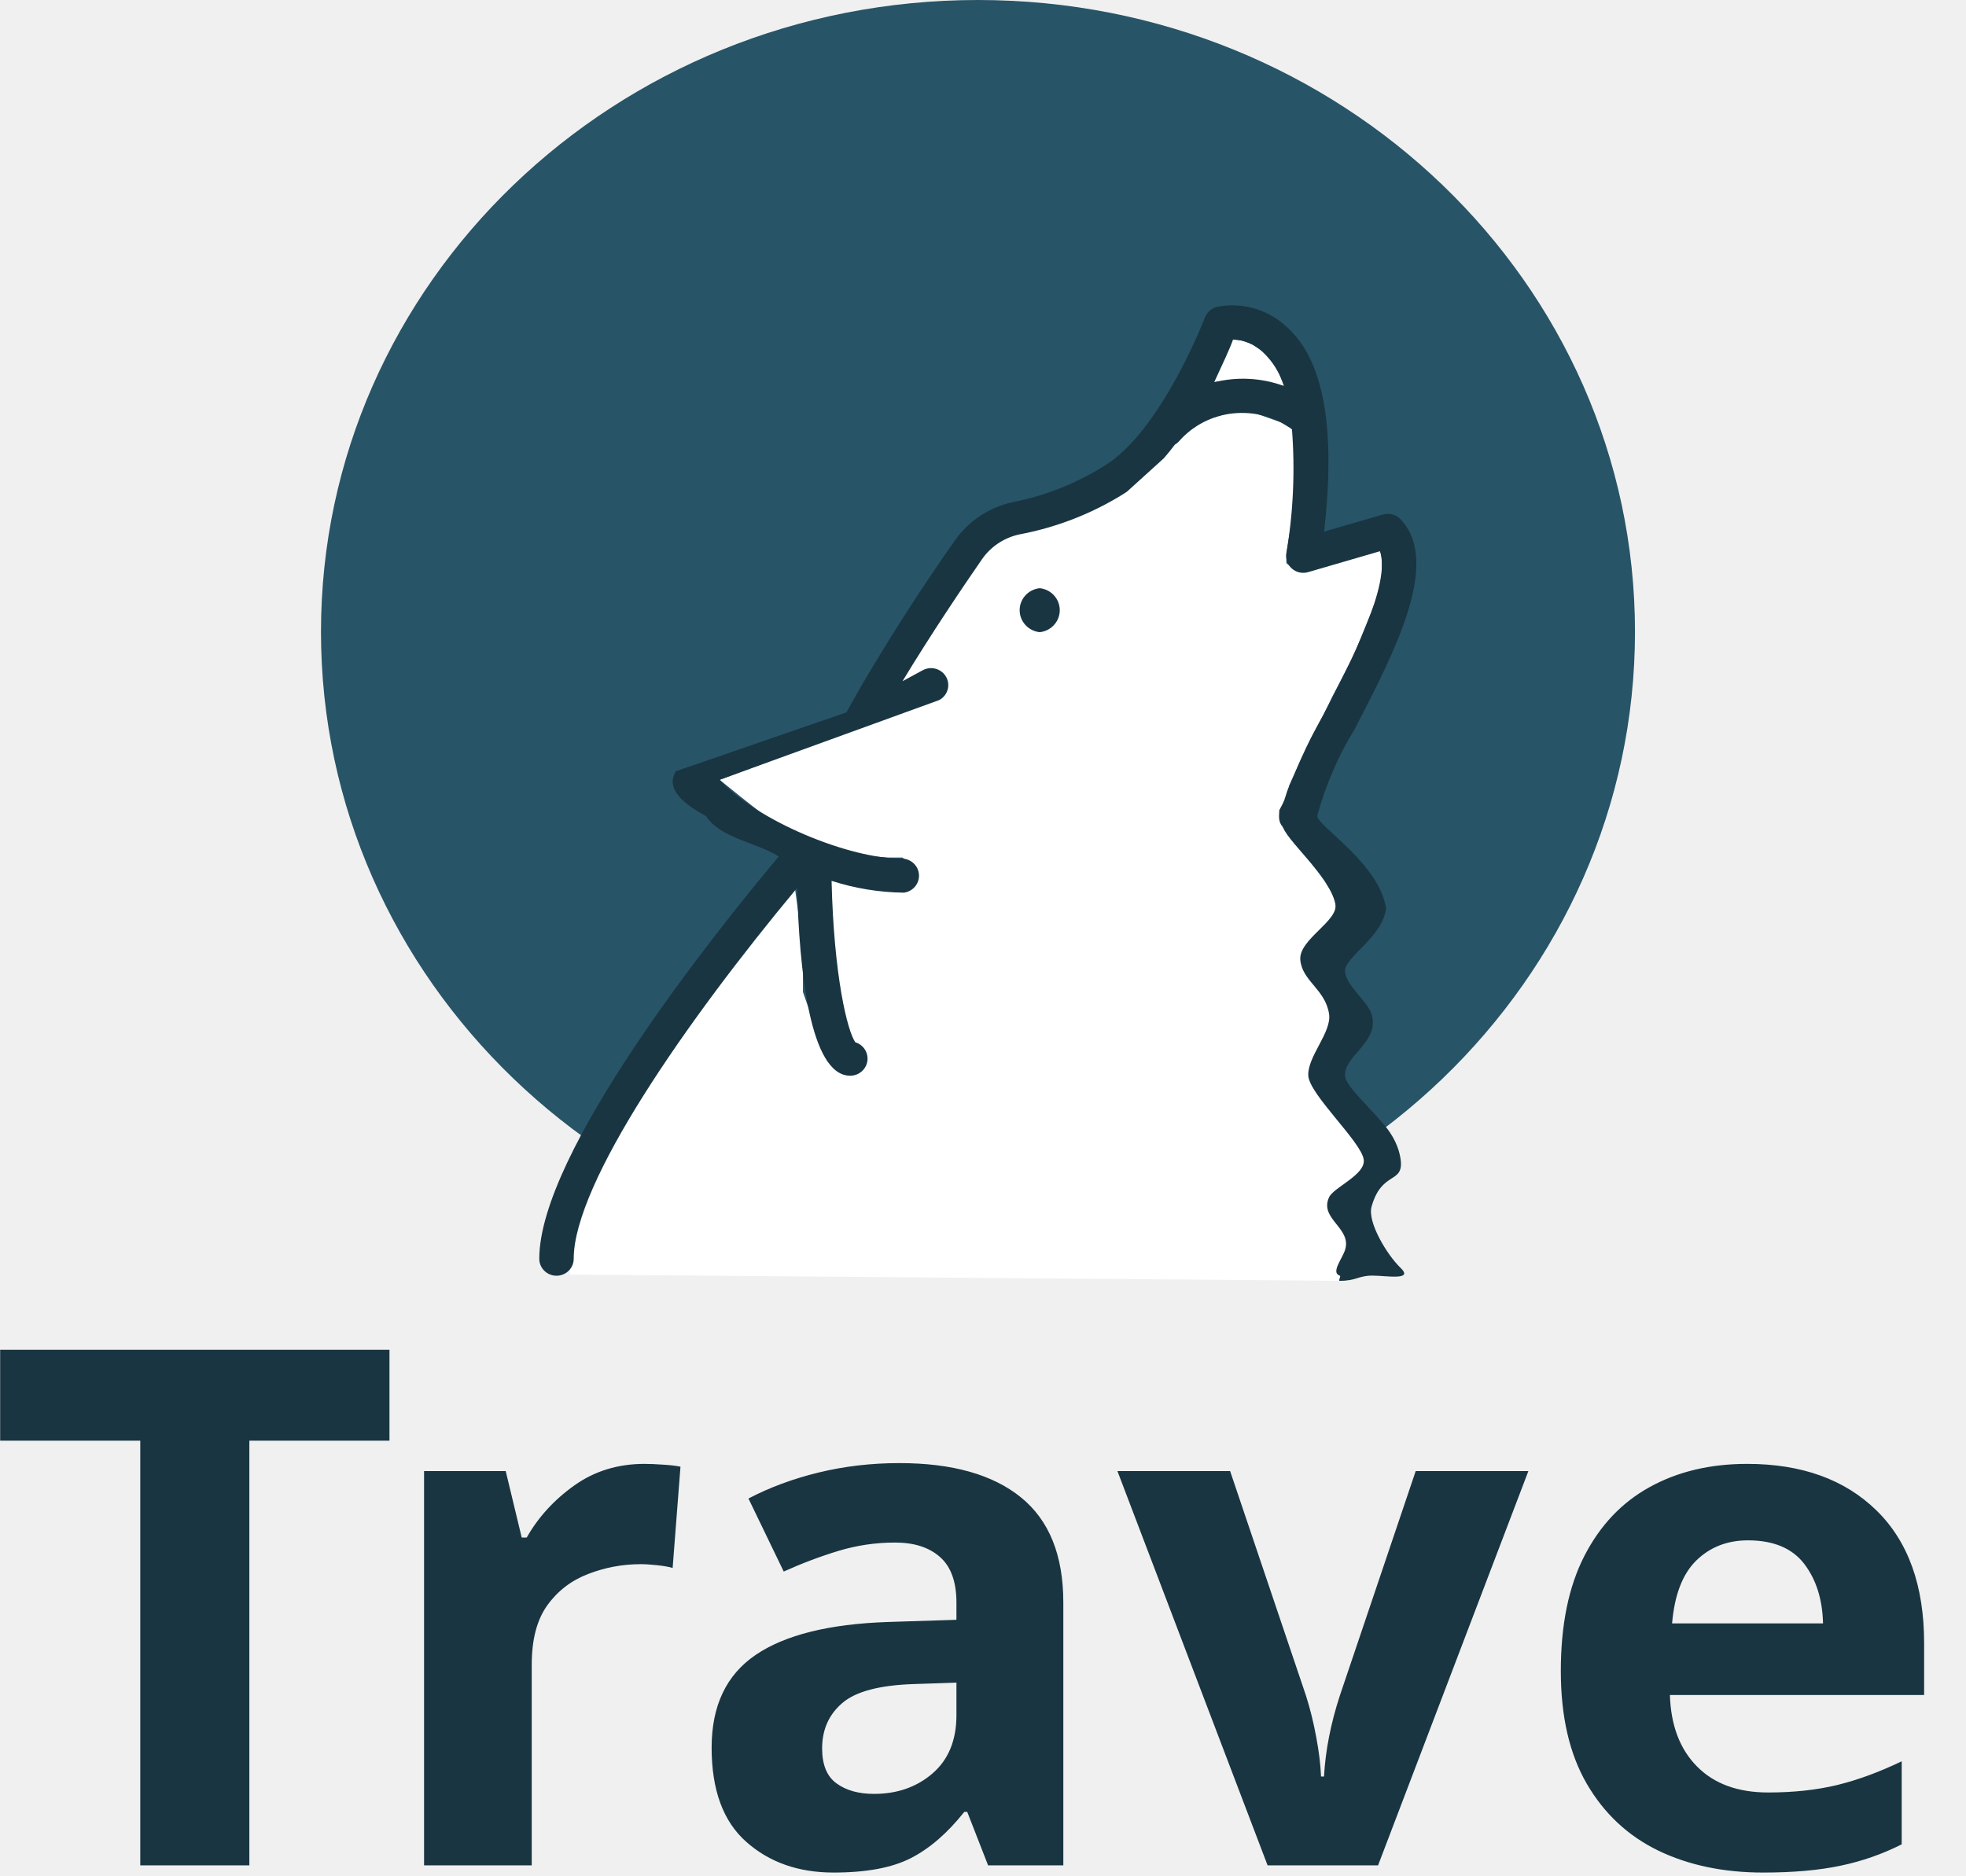
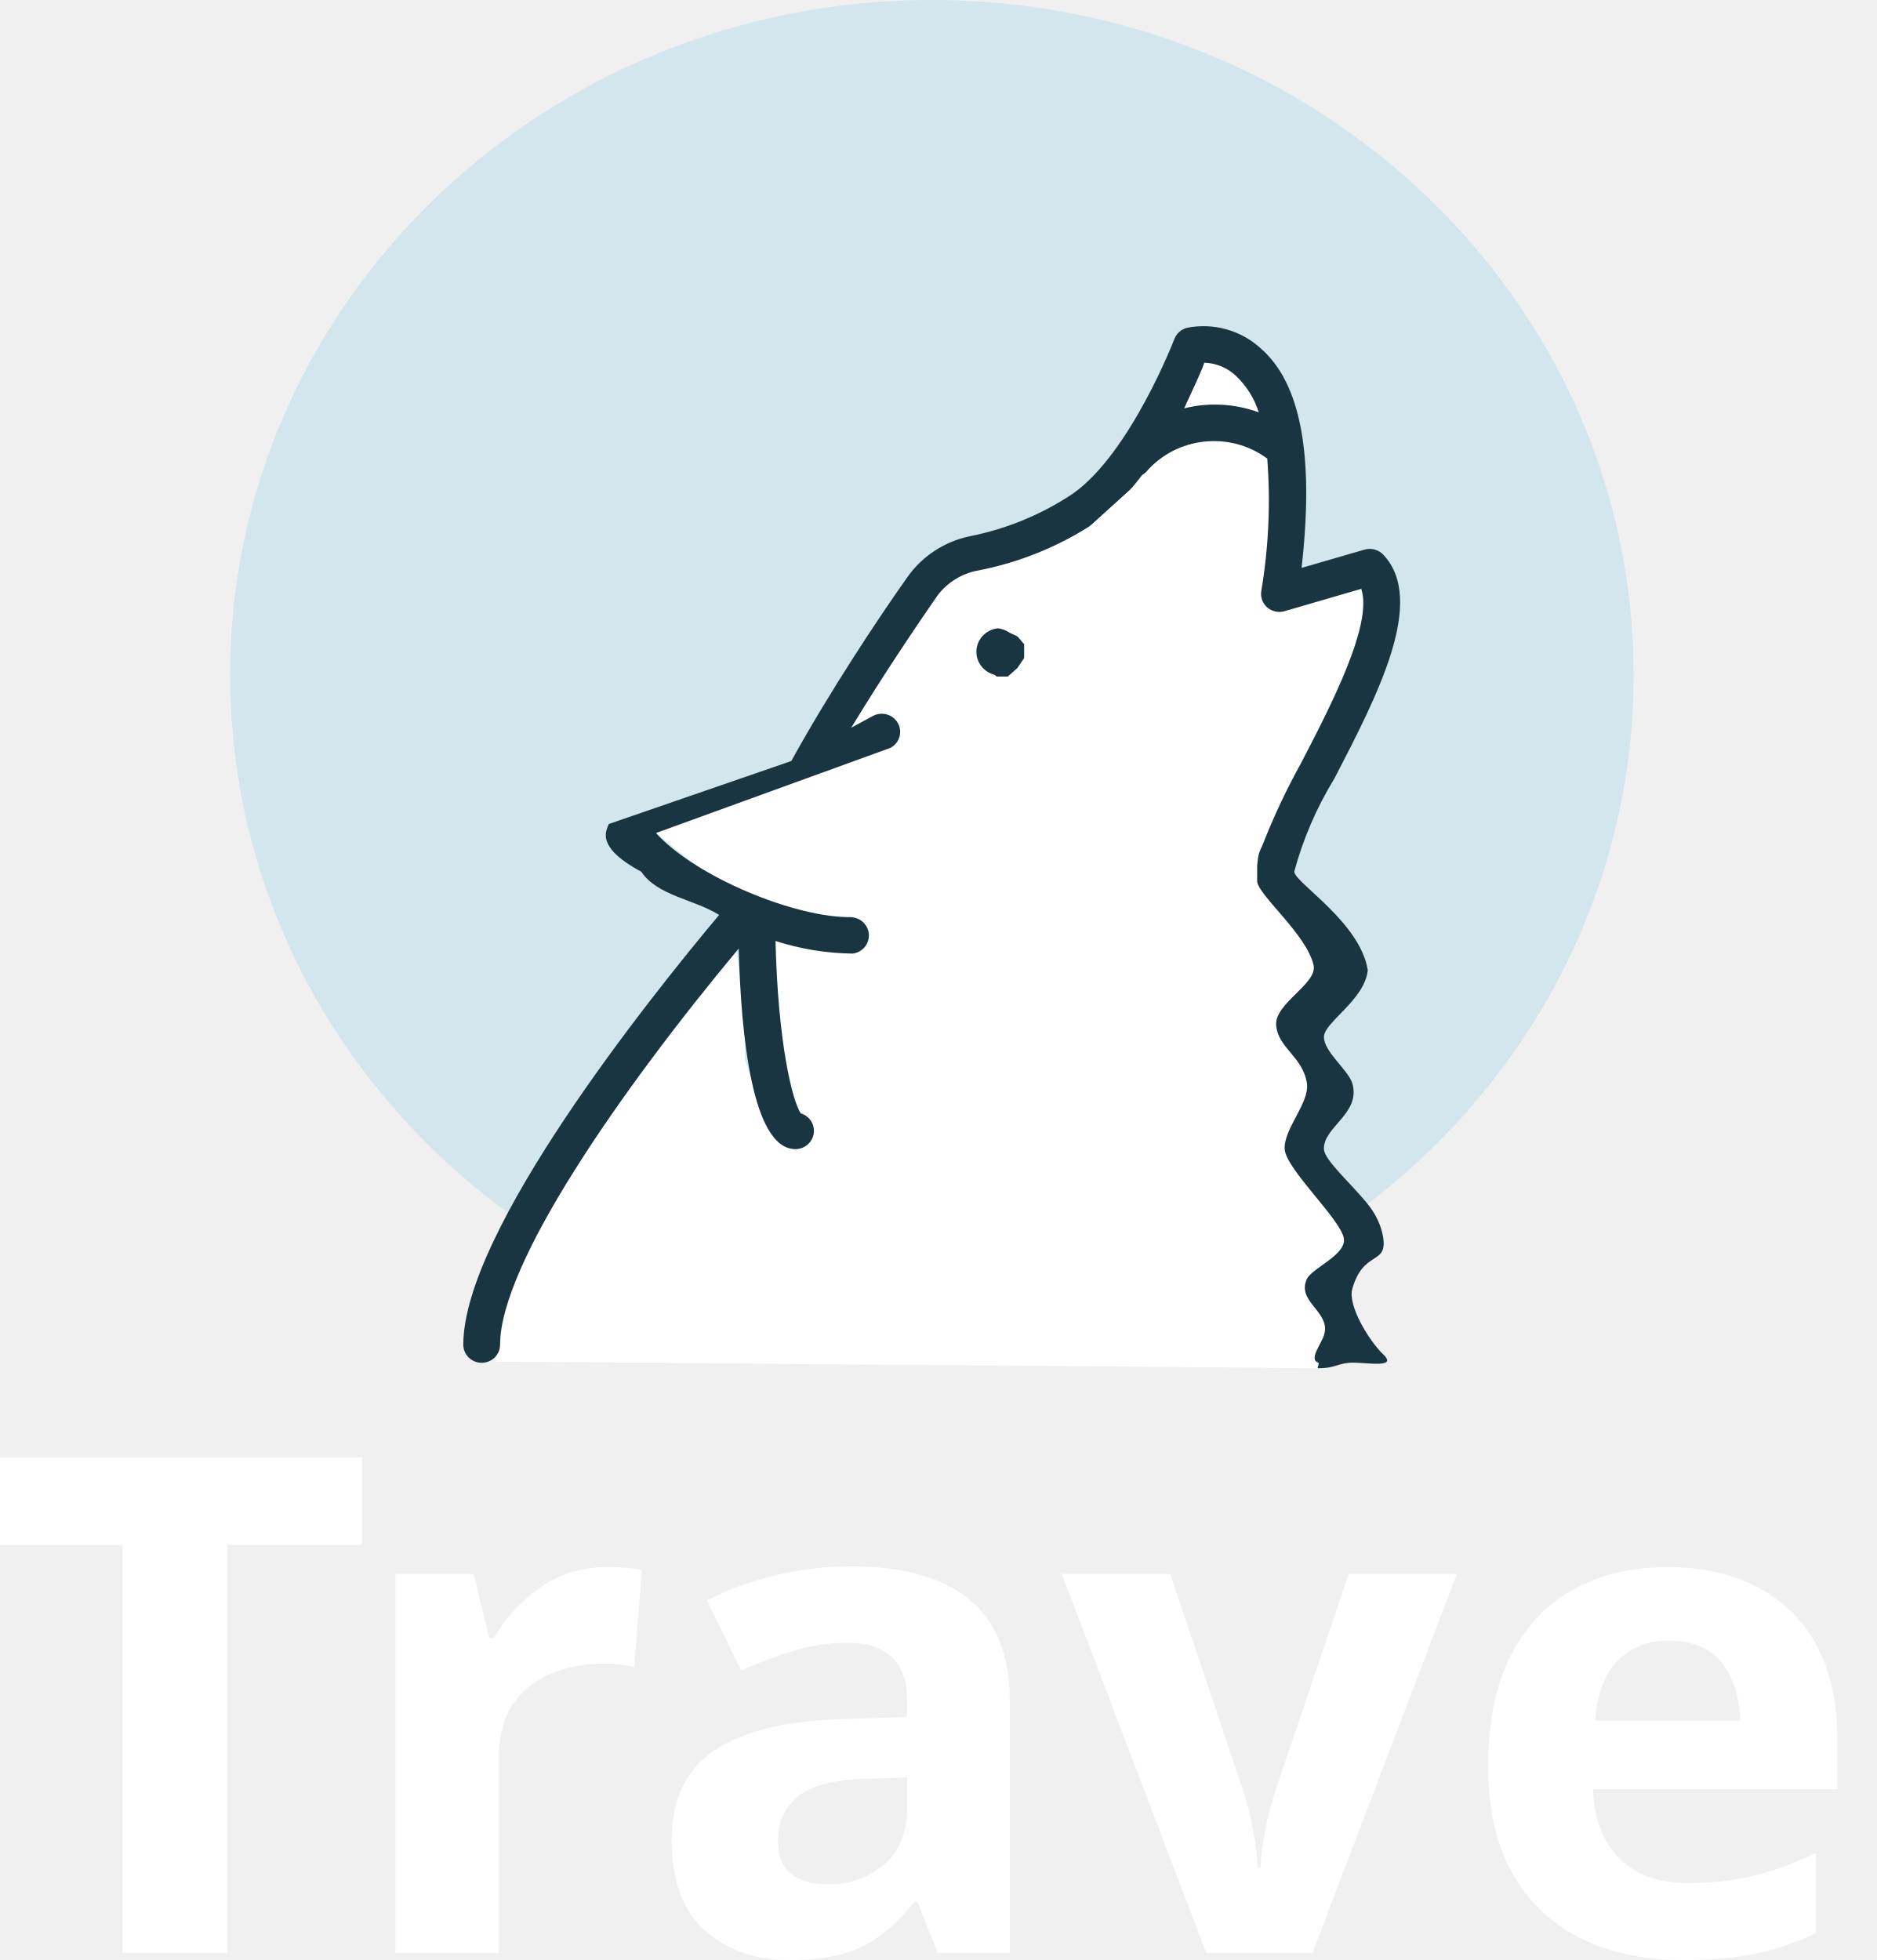
- <svg xmlns="http://www.w3.org/2000/svg" width="196px" height="187px" viewBox="0 0 196 187" version="1.1">
-   <g id="Style-Guide" stroke="none" stroke-width="1" fill="none" fill-rule="evenodd">
-     <g transform="translate(-602, -1544)" id="Logo-Color">
-       <g transform="translate(0, 1439)">
-         <g id="Logo" transform="translate(592, 105)">
-           <g>
-             <ellipse id="Oval" fill="#285467" cx="107.5" cy="63" rx="65.5" ry="63" />
-             <g id="whitewolf" transform="translate(63, 30)">
-               <g id="noun_Wolf_1080124">
-                 <g id="Group" transform="translate(3.814286, 3.857143)">
-                   <path d="M0,93.235 L0,91.647 C0.937,88.069 2.113,84.824 3.529,81.913 C4.946,79.002 7.479,74.623 11.129,68.775 C13.789,65.125 15.791,62.417 17.133,60.651 C18.475,58.886 20.238,56.871 22.423,54.607 C22.965,58.323 23.235,60.954 23.235,62.5 C23.235,64.047 23.235,64.901 23.235,65.062 L25.617,71.861 L27.473,73.31 L29.183,71.861 L29.183,70.757 C28.622,70.617 28.221,70.358 27.982,69.98 C27.742,69.602 27.432,68.74 27.053,67.394 C26.747,66.003 26.462,64.371 26.199,62.5 C25.936,60.629 25.742,57.764 25.617,53.906 L33.402,54.607 L34.334,53.906 C34.467,53.385 34.467,52.996 34.334,52.74 C34.2,52.484 33.808,52.122 33.158,51.653 L31.788,51.653 C30.228,51.559 29.065,51.422 28.297,51.244 C27.53,51.066 26.469,50.686 25.114,50.105 C22.969,49.474 21.488,48.894 20.671,48.365 C19.853,47.836 17.94,46.348 14.932,43.9 L36.348,35.904 L37.215,34.131 L36.67,32.975 L36.437,32.975 L35.737,34.131 L32.573,34.131 C35.835,29.009 38.208,25.391 39.693,23.276 C41.177,21.162 42.013,20.219 42.199,20.446 C42.706,20.061 43.239,19.78 43.796,19.605 C46.423,18.506 50.315,16.937 55.47,14.897 L56.831,24.792 L59.921,36.773 L65.172,45.643 L67.586,47.333 C68.267,47.757 68.799,48.02 69.18,48.122 C69.561,48.225 70.026,48.306 70.574,48.365 C70.775,48.383 70.918,48.44 71.004,48.536 C72.935,50.681 74.111,52.565 74.963,53.473 C75.453,53.996 75.371,54.252 75.648,54.607 C75.924,54.962 76.373,55.898 76.379,56.821 C76.379,56.924 77.263,57.066 77.177,57.302 C77.059,57.628 76.845,57.955 76.719,58.116 C76.445,58.465 76.73,58.104 76.379,58.428 C76.027,58.752 75.796,58.923 75.648,59.062 C75.386,59.307 75.302,59.373 75.143,59.547 C74.554,60.191 74.205,60.294 74.047,60.651 C73.613,61.631 73.633,61.776 73.616,61.771 C73.601,61.767 73.5,61.653 73.616,61.893 C74.192,63.094 74.869,64.15 75.648,65.062 C76.527,66.151 76.884,66.928 76.719,67.394 C76.602,67.723 76.83,67.52 76.719,67.862 C76.638,68.108 76.587,68.591 76.379,69.055 C76.067,69.747 75.565,70.457 75.379,70.757 C75.174,71.086 74.605,72.273 74.605,72.467 C74.605,72.546 74.28,73.444 74.605,74.202 C75.082,75.312 76.368,76.511 77.277,77.613 C77.676,78.096 78.802,79.446 79.312,80.353 C79.514,80.712 79.756,81.222 79.877,81.435 C80.05,81.908 79.984,81.996 79.984,82.119 C79.984,83.035 78.669,83.685 78.64,83.725 C78.547,83.851 77.778,84.224 77.177,84.854 C77.011,85.028 76.858,85.335 76.719,85.775 C76.689,86.128 76.689,86.53 76.719,86.981 C76.729,87.13 77.302,88.312 77.524,88.632 C77.583,88.799 78.239,89.523 78.239,90.507 C78.308,90.769 78.133,90.825 78.13,91.207 C78.127,91.507 77.843,91.962 77.277,92.571 L76.719,93.595 L76.719,93.857" id="Path-2" fill="#FFFFFF" />
-                   <path d="M58.75,11.818 C59.733,10.716 60.225,10.165 60.225,10.165 C60.225,10.165 60.997,9.537 62.542,8.281 L65.655,7.308 L68.216,7.308 L70.956,8.281 L71.666,8.728 C71.827,8.736 71.934,8.81 71.988,8.947 C72.135,9.32 72.2,10.3 72.249,10.702 C72.324,11.326 72.324,12.343 72.249,13.752 L71.988,17.822 L71.429,21.333 L71.429,22.294 L72.249,22.978 L73.143,23.16 L74.537,22.737 L76.298,22.294 L78.13,21.816 L79.947,21.307 C80.371,21.057 80.643,20.991 80.761,21.107 C80.88,21.223 80.944,21.619 80.954,22.294 L80.954,23.16 L80.761,25.035 L78.13,31.53 L75.981,35.667 C75.376,36.963 74.824,38.04 74.324,38.899 C73.824,39.758 73.133,41.216 72.249,43.273 L71.666,44.553 C71.609,44.757 71.53,44.887 71.429,44.942 C71.328,44.998 71.171,44.998 70.956,44.942 C70.201,44.822 69.671,44.692 69.367,44.553 C68.911,44.344 68.547,43.931 68.216,43.691 C67.554,43.21 66.7,42.346 65.655,41.097 C65.043,40.235 64.497,39.314 64.017,38.336 C63.538,37.357 62.896,35.854 62.092,33.827 L60.225,26.125 L59.167,20.105 L59.167,16.281 L58.75,11.818 Z" id="Path-3" fill="#FFFFFF" />
-                   <path d="M64,4.256 C64,4.256 64.269,3.711 64.808,2.621 C64.942,2.35 65.16,1.851 65.461,1.126 L65.882,-6.3504757e-14 C66.415,0.016 66.801,0.055 67.039,0.117 C67.276,0.18 67.598,0.3 68.003,0.477 L68.814,1.01 C68.973,1.131 69.136,1.273 69.303,1.436 C69.47,1.599 69.732,1.893 70.089,2.316 C70.469,2.939 70.721,3.413 70.844,3.737 C70.967,4.062 71.086,4.361 71.2,4.635 L68.003,4.037 L65.882,4.037 C64.627,4.183 64,4.256 64,4.256 Z" id="Path-4" fill="#FFFFFF" />
-                   <path d="M47.298,24.912 C48.215,25.336 48.674,25.548 48.674,25.548 C48.674,25.548 48.882,25.791 49.297,26.276 L49.297,27.103 L49.297,27.566 L48.674,28.488 L47.77,29.294 L46.735,29.294 L45.748,28.488 L45.298,27.103 L45.298,26.276 L45.748,25.548 L46.735,24.912 L47.298,24.912 Z" id="Path-6" />
-                 </g>
-                 <path d="M50.654,33.037 C51.791,32.917 52.653,31.971 52.653,30.843 C52.653,29.716 51.791,28.77 50.654,28.65 C49.517,28.77 48.654,29.716 48.654,30.843 C48.654,31.971 49.517,32.917 50.654,33.037 L50.654,33.037 Z" id="Path" fill="#193541" fill-rule="nonzero" />
-                 <path d="M78.32,51.364 C79.144,48.313 80.403,45.393 82.058,42.69 C86.101,34.892 90.678,26.067 86.635,21.78 C86.189,21.306 85.51,21.122 84.881,21.304 L79.007,23.009 C80.176,12.679 79.007,5.784 75.141,2.475 C73.303,0.814 70.772,0.116 68.327,0.595 C67.777,0.731 67.331,1.125 67.131,1.648 C67.131,1.648 63.037,12.303 57.647,16.089 C54.749,18.022 51.49,19.369 48.06,20.05 C45.671,20.544 43.567,21.927 42.186,23.911 C39.643,27.496 35.015,34.441 31.379,41.035 L14.346,46.917 C14.221,47.363 12.875,48.967 17.372,51.364 C18.882,53.625 22.328,53.942 24.64,55.401 C18.003,63.323 0.763,84.935 0.763,95.515 C0.763,96.45 1.531,97.207 2.479,97.207 C3.427,97.207 4.196,96.45 4.196,95.515 C4.196,87.994 15.384,71.848 26.471,58.535 C26.675,66.532 27.717,77.263 31.76,77.263 C32.616,77.263 33.344,76.646 33.471,75.812 C33.598,74.977 33.087,74.176 32.269,73.929 C31.481,72.8 30.133,67.36 29.904,57.833 C32.228,58.583 34.655,58.98 37.1,59.011 C37.968,58.907 38.62,58.181 38.62,57.319 C38.62,56.457 37.968,55.731 37.1,55.626 C31.655,55.693 22.361,51.772 18.746,47.757 L40.635,39.806 C41.175,39.52 41.52,38.971 41.538,38.366 C41.557,37.761 41.247,37.192 40.725,36.874 C40.203,36.556 39.548,36.536 39.007,36.823 L36.973,37.926 C39.923,33.062 43.025,28.474 44.881,25.791 C45.76,24.508 47.109,23.609 48.645,23.284 C52.621,22.537 56.401,21.002 59.757,18.771 C60.266,37.249 66.674,51.515 74.862,52.292 C75.04,53.646 79.466,57.212 80.127,60.095 C80.516,61.826 76.438,63.665 76.635,65.732 C76.837,67.85 79.134,68.65 79.503,71.118 C79.775,72.938 77.317,75.378 77.43,77.263 C77.542,79.141 82.69,83.834 82.954,85.61 C83.181,87.137 79.976,88.368 79.503,89.381 C78.493,91.548 81.812,92.455 81.092,94.643 C80.806,95.528 79.665,96.897 80.558,97.195 C80.735,97.222 80.381,97.742 80.558,97.714 C82.185,97.727 82.436,97.195 83.811,97.195 C85.186,97.195 87.981,97.714 86.635,96.429 C85.29,95.143 83.305,91.865 83.738,90.32 C84.757,86.686 86.971,88.097 86.635,85.61 C86.551,84.987 86.269,83.75 85.186,82.401 C83.635,80.47 81.132,78.298 81.092,77.263 C81.011,75.198 84.575,73.929 83.738,71.118 C83.372,69.89 81.113,68.199 81.092,66.817 C81.07,65.426 84.881,63.384 85.186,60.567 C84.491,56.102 78.396,52.417 78.32,51.364 Z M69.929,3.854 C71.02,3.89 72.06,4.318 72.853,5.057 C73.859,6.002 74.603,7.184 75.014,8.492 C72.784,7.672 70.354,7.541 68.047,8.116 C68.911,6.236 69.598,4.807 69.929,3.854 Z M63.19,16.39 C63.156,16.069 63.105,15.835 63.037,15.688 C63.419,15.236 63.775,14.81 64.131,14.334 C64.272,14.252 64.4,14.151 64.512,14.033 C67.361,10.758 72.298,10.221 75.803,12.804 C76.12,16.94 75.933,21.098 75.243,25.19 C75.156,25.761 75.372,26.336 75.817,26.713 C76.261,27.09 76.87,27.215 77.43,27.045 L84.575,24.964 C85.694,28.248 81.702,35.945 78.981,41.185 C77.606,43.661 76.4,46.224 75.37,48.857 C69.573,48.481 63.241,35.243 63.241,16.264 L63.19,16.39 Z" id="Shape" fill="#193541" fill-rule="nonzero" />
-               </g>
+ <svg xmlns="http://www.w3.org/2000/svg" width="811px" height="847px" viewBox="0 0 811 847" version="1.1">
+   <g id="Case-Study-images" stroke="none" stroke-width="1" fill="none" fill-rule="evenodd">
+     <g id="Logo" transform="translate(-97, 0)">
+       <g>
+         <ellipse id="Oval" fill="#D3E6EE" cx="499.685" cy="291.667" rx="303.241" ry="291.667" />
+         <g id="whitewolf" transform="translate(293.6667, 138.8889)">
+           <g id="noun_Wolf_1080124">
+             <g id="Group" transform="translate(17.65873, 13.22751)">
+               <path d="M0,436.275 L0,428.922 C4.336,412.355 9.782,397.334 16.339,383.858 C22.897,370.382 34.625,350.106 51.525,323.032 C63.84,306.132 73.105,293.596 79.318,285.423 C85.532,277.25 93.696,267.922 103.811,257.44 C106.317,274.641 107.571,286.822 107.571,293.982 C107.571,301.142 107.571,305.096 107.571,305.842 L118.596,337.318 L127.19,344.028 L135.109,337.318 L135.109,332.208 C132.508,331.562 130.653,330.363 129.544,328.611 C128.435,326.86 127.002,322.869 125.246,316.638 C123.827,310.197 122.509,302.645 121.292,293.982 C120.075,285.319 119.176,272.056 118.596,254.194 L154.637,257.44 L158.952,254.194 C159.57,251.78 159.57,249.981 158.952,248.796 C158.333,247.61 156.519,245.933 153.508,243.764 L147.165,243.764 C139.945,243.327 134.559,242.696 131.006,241.871 C127.453,241.047 122.541,239.288 116.271,236.596 C106.338,233.676 99.481,230.991 95.697,228.542 C91.914,226.092 83.058,219.202 69.128,207.871 L168.276,170.851 L172.293,162.643 L169.771,157.294 L168.691,157.294 L165.822,159.455 L150.633,164.351 C165.846,139.499 176.889,122.179 183.762,112.391 C190.635,102.603 194.503,98.236 195.367,99.289 C197.715,97.504 200.178,96.205 202.758,95.393 C214.922,90.307 232.938,83.042 256.805,73.599 L263.105,119.409 L277.414,174.876 L301.722,215.939 L312.898,223.766 C316.053,225.726 318.512,226.943 320.276,227.419 C322.041,227.894 324.193,228.269 326.733,228.542 C327.762,228.278 328.492,228.386 328.923,228.865 C337.785,238.709 343.965,247.597 347.884,251.774 C350.155,254.194 352.324,255.797 353.604,257.44 C354.885,259.083 357.739,262.901 357.766,267.177 C357.769,267.652 357.701,268.825 357.303,269.917 C356.753,271.425 355.765,272.938 355.179,273.686 C353.913,275.302 355.23,273.63 353.604,275.129 C351.978,276.628 350.909,277.419 350.221,278.063 C349.009,279.199 348.619,279.506 347.884,280.309 C345.157,283.29 343.543,283.769 342.81,285.423 C340.799,289.957 340.894,290.631 340.813,290.608 C340.747,290.589 340.279,290.059 340.813,291.172 C343.48,296.73 346.616,301.62 350.221,305.842 C354.291,310.882 355.943,314.481 355.179,316.638 C354.64,318.16 355.695,317.224 355.179,318.804 C354.807,319.947 354.571,322.18 353.604,324.33 C352.164,327.533 349.84,330.821 348.975,332.208 C348.026,333.733 345.396,339.225 345.396,340.124 C345.396,340.489 343.889,344.649 345.396,348.156 C347.604,353.294 353.557,358.847 357.766,363.951 C359.609,366.186 364.826,372.436 367.186,376.636 C368.118,378.295 369.242,380.658 369.801,381.643 C370.604,383.835 370.298,384.241 370.298,384.809 C370.298,389.052 364.207,392.06 364.073,392.243 C363.642,392.83 360.084,394.555 357.303,397.471 C356.533,398.279 355.825,399.7 355.179,401.735 C355.041,403.37 355.041,405.232 355.179,407.321 C355.225,408.011 357.88,413.482 358.908,414.961 C359.18,415.735 362.218,419.089 362.218,423.641 C362.538,424.859 361.727,425.116 361.711,426.883 C361.698,428.272 360.383,430.378 357.766,433.201 L355.179,437.939 L355.179,439.153" id="Path-2" fill="#FFFFFF" />
+               <path d="M271.991,59.341 C276.543,54.241 278.819,51.691 278.819,51.691 C278.819,51.691 282.396,48.783 289.548,42.968 L303.956,38.464 L315.815,38.464 C319.334,38.919 321.859,39.419 323.39,39.962 C324.92,40.506 326.624,41.508 328.499,42.968 L334.484,45.17 L334.938,68.237 L333.941,88.327 L332.803,102.415 L331.788,106.421 L334.484,111.008 L338.623,111.851 L345.08,109.893 L353.229,107.843 L361.711,105.631 L370.126,103.273 C372.576,101.671 374.13,101.192 374.788,101.837 C375.446,102.482 375.446,104.484 374.788,107.843 L374.788,111.851 L373.95,119.475 C373.494,122.433 372.431,126.261 370.761,130.96 C369.091,135.659 366.074,142.205 361.711,150.6 L353.229,169.991 C350.11,176.392 347.394,181.58 345.08,185.557 C342.767,189.534 339.235,196.005 334.484,204.969 L331.788,213.624 L328.499,212.166 C325.005,211.961 322.553,211.537 321.142,210.892 C319.031,209.927 317.347,208.012 315.815,206.901 C312.749,204.677 308.796,200.675 303.956,194.895 C301.124,190.902 298.597,186.64 296.377,182.109 C294.157,177.578 291.186,170.621 287.465,161.238 L278.819,125.58 L273.922,97.709 L273.922,80.006 L271.991,59.341 Z" id="Path-3" fill="#FFFFFF" />
+               <path d="M296.296,24.335 C296.296,24.335 297.543,21.812 300.037,16.765 C300.659,15.508 301.666,13.2 303.059,9.842 L305.008,4.63 C307.064,4.283 308.68,4.278 309.856,4.615 C311.032,4.951 312.391,5.34 313.934,5.781 L319.048,9.342 L324.088,14.949 C325.765,17.65 326.953,19.701 327.65,21.102 C328.347,22.503 329.007,24.165 329.63,26.088 L314.827,23.319 L305.008,23.319 C299.2,23.996 296.296,24.335 296.296,24.335 Z" id="Path-4" fill="#FFFFFF" />
+               <path d="M218.972,119.965 C223.219,121.926 225.343,122.907 225.343,122.907 C225.343,122.907 226.305,124.03 228.229,126.276 L228.229,130.107 L228.229,132.252 L225.343,136.517 L221.159,140.25 L216.367,140.25 L211.795,136.517 L209.715,130.107 L209.715,126.276 L211.795,122.907 L216.367,119.965 L218.972,119.965 Z" id="Path-6" fill="#193541" />
            </g>
-             <path d="M121.05,50.207 L126.037,45.688 C126.699,44.985 127.151,45.793 127.393,48.112 C127.479,48.937 132.311,49.081 132.79,50.207 C133.37,51.568 133.37,54.382 132.79,58.65 L138.481,63.946 L138.481,73.562 L138.481,78.41 C138.298,79.002 138.159,79.433 138.065,79.701 C137.97,79.969 137.795,80.331 137.541,80.786 C137.505,81.219 137.505,81.541 137.541,81.751 C137.577,81.961 137.67,82.175 137.818,82.393 C137.193,82.507 136.516,82.45 135.786,82.222 C135.056,81.994 134.058,81.515 132.79,80.786 L127.393,88.234 L121.05,73.562 L116.112,55.115 L121.05,50.207 Z" id="Path-5" fill="#FFFFFF" />
-             <text id="TravelPak" font-family="MoonFlowerBold, Moon Flower Bold" font-size="72" font-weight="bold" fill="#193541">
-               <tspan x="8.578" y="186">TravelPak</tspan>
-             </text>
+             <path d="M234.508,152.949 C239.773,152.394 243.765,148.013 243.765,142.793 C243.765,137.573 239.773,133.193 234.508,132.637 C229.243,133.193 225.251,137.573 225.251,142.793 C225.251,148.013 229.243,152.394 234.508,152.949 L234.508,152.949 Z" id="Path" fill="#193541" fill-rule="nonzero" />
+             <path d="M362.593,237.798 C366.408,223.672 372.234,210.151 379.898,197.637 C398.616,161.539 419.807,120.682 401.089,100.833 C399.024,98.639 395.878,97.785 392.966,98.628 L365.771,106.521 C371.187,58.699 365.771,26.78 347.877,11.458 C339.365,3.77 327.649,0.538 316.327,2.753 C313.784,3.386 311.717,5.207 310.794,7.628 C310.794,7.628 291.84,56.958 266.882,74.485 C253.466,83.436 238.38,89.669 222.5,92.824 C211.44,95.111 201.7,101.513 195.306,110.699 C183.533,127.298 162.107,159.449 145.272,189.976 L66.416,217.207 C65.836,219.272 59.609,226.701 80.427,237.798 C87.418,248.262 103.37,249.731 114.075,256.485 C83.349,293.164 3.532,393.217 3.532,442.199 C3.532,446.526 7.089,450.034 11.478,450.034 C15.867,450.034 19.425,446.526 19.425,442.199 C19.425,407.378 71.224,332.628 122.552,270.994 C123.493,308.021 128.32,357.699 147.038,357.699 C151.001,357.701 154.368,354.844 154.958,350.98 C155.547,347.117 153.181,343.41 149.393,342.262 C145.743,337.039 139.504,311.851 138.444,267.744 C149.205,271.217 160.439,273.056 171.761,273.199 C175.777,272.716 178.797,269.354 178.797,265.365 C178.797,261.375 175.777,258.013 171.761,257.53 C146.553,257.836 103.523,239.686 86.787,221.098 L188.124,184.289 C190.627,182.962 192.221,180.419 192.307,177.619 C192.393,174.819 190.957,172.186 188.54,170.713 C186.123,169.239 183.092,169.149 180.59,170.476 L171.172,175.583 C184.828,153.065 199.19,131.824 207.784,119.405 C211.852,113.461 218.097,109.301 225.208,107.798 C243.614,104.338 261.116,97.23 276.653,86.905 C279.008,172.449 308.675,238.494 346.582,242.092 C347.406,248.36 367.898,264.869 370.958,278.217 C372.757,286.23 353.877,294.745 354.791,304.317 C355.727,314.122 366.36,317.822 368.07,329.25 C369.331,337.678 357.95,348.972 358.472,357.699 C358.993,366.395 382.825,388.122 384.046,396.345 C385.095,403.41 370.258,409.11 368.07,413.802 C363.393,423.833 378.761,428.032 375.425,438.16 C374.104,442.259 368.82,448.597 372.952,449.976 C373.771,450.102 372.133,452.507 372.952,452.381 C380.487,452.439 381.649,449.976 388.014,449.976 C394.378,449.976 407.318,452.381 401.089,446.429 C394.86,440.476 385.67,425.299 387.676,418.146 C392.393,401.325 402.645,407.856 401.089,396.345 C400.698,393.457 399.394,387.731 394.378,381.487 C387.198,372.549 375.612,362.492 375.425,357.699 C375.051,348.141 391.553,342.262 387.676,329.25 C385.983,323.567 375.524,315.734 375.425,309.338 C375.324,302.897 392.966,293.442 394.378,280.404 C391.163,259.731 362.946,242.673 362.593,237.798 Z M323.743,17.842 C328.794,18.009 333.609,19.991 337.282,23.414 C341.939,27.785 345.384,33.26 347.288,39.315 C336.965,35.52 325.714,34.913 315.032,37.574 C319.034,28.869 322.213,22.253 323.743,17.842 Z M292.546,75.878 C292.389,74.392 292.153,73.308 291.84,72.628 C293.606,70.539 295.254,68.565 296.902,66.36 C297.556,65.982 298.15,65.513 298.668,64.967 C311.859,49.805 334.711,47.319 350.938,59.28 C352.409,78.426 351.54,97.677 348.348,116.619 C347.944,119.264 348.947,121.927 351.003,123.672 C353.059,125.416 355.88,125.997 358.472,125.208 L391.553,115.574 C396.733,130.78 378.25,166.414 365.653,190.673 C359.289,202.133 353.704,213.999 348.937,226.19 C322.095,224.449 292.782,163.164 292.782,75.298 L292.546,75.878 Z" id="Shape" fill="#193541" fill-rule="nonzero" />
+             <path d="M268.749,93.551 L291.84,72.628 C294.901,69.376 296.993,73.118 298.116,83.853 C299.239,94.589 299.239,110.85 298.116,132.637 L312.842,181.652 L331.16,213.779 L347.288,225.924 L345.098,235.119 L344.392,241.769 C342.825,242.825 340.352,242.825 336.973,241.769 C333.594,240.714 328.97,238.497 323.102,235.119 L310.904,225.924 L281.91,162.43 L274.52,106.554 L268.749,93.551 Z" id="Path-5" fill="#FFFFFF" />
          </g>
        </g>
+         <text id="TravelPak" font-family="MoonFlowerBold, Moon Flower Bold" font-size="300" font-weight="bold" fill="#FFFFFF">
+           <tspan x="85.742" y="844">TravelPak</tspan>
+         </text>
      </g>
+       <path d="M562.416,232.44 L585.507,211.517 C588.568,208.265 590.66,212.007 591.783,222.742 C592.905,233.477 592.905,249.739 591.783,271.526 L606.508,320.541 L624.827,352.668 L642.603,365.079 C641.782,366.727 641.233,368.077 640.955,369.13 C640.677,370.182 640.442,371.808 640.249,374.008 L640.249,380.981 C637.222,381.821 634.019,381.714 630.64,380.658 C627.26,379.602 622.637,377.386 616.769,374.008 L604.571,364.813 L575.577,301.319 L568.187,245.443 L562.416,232.44 Z" id="Path-5" fill="#FFFFFF" />
    </g>
  </g>
</svg>
